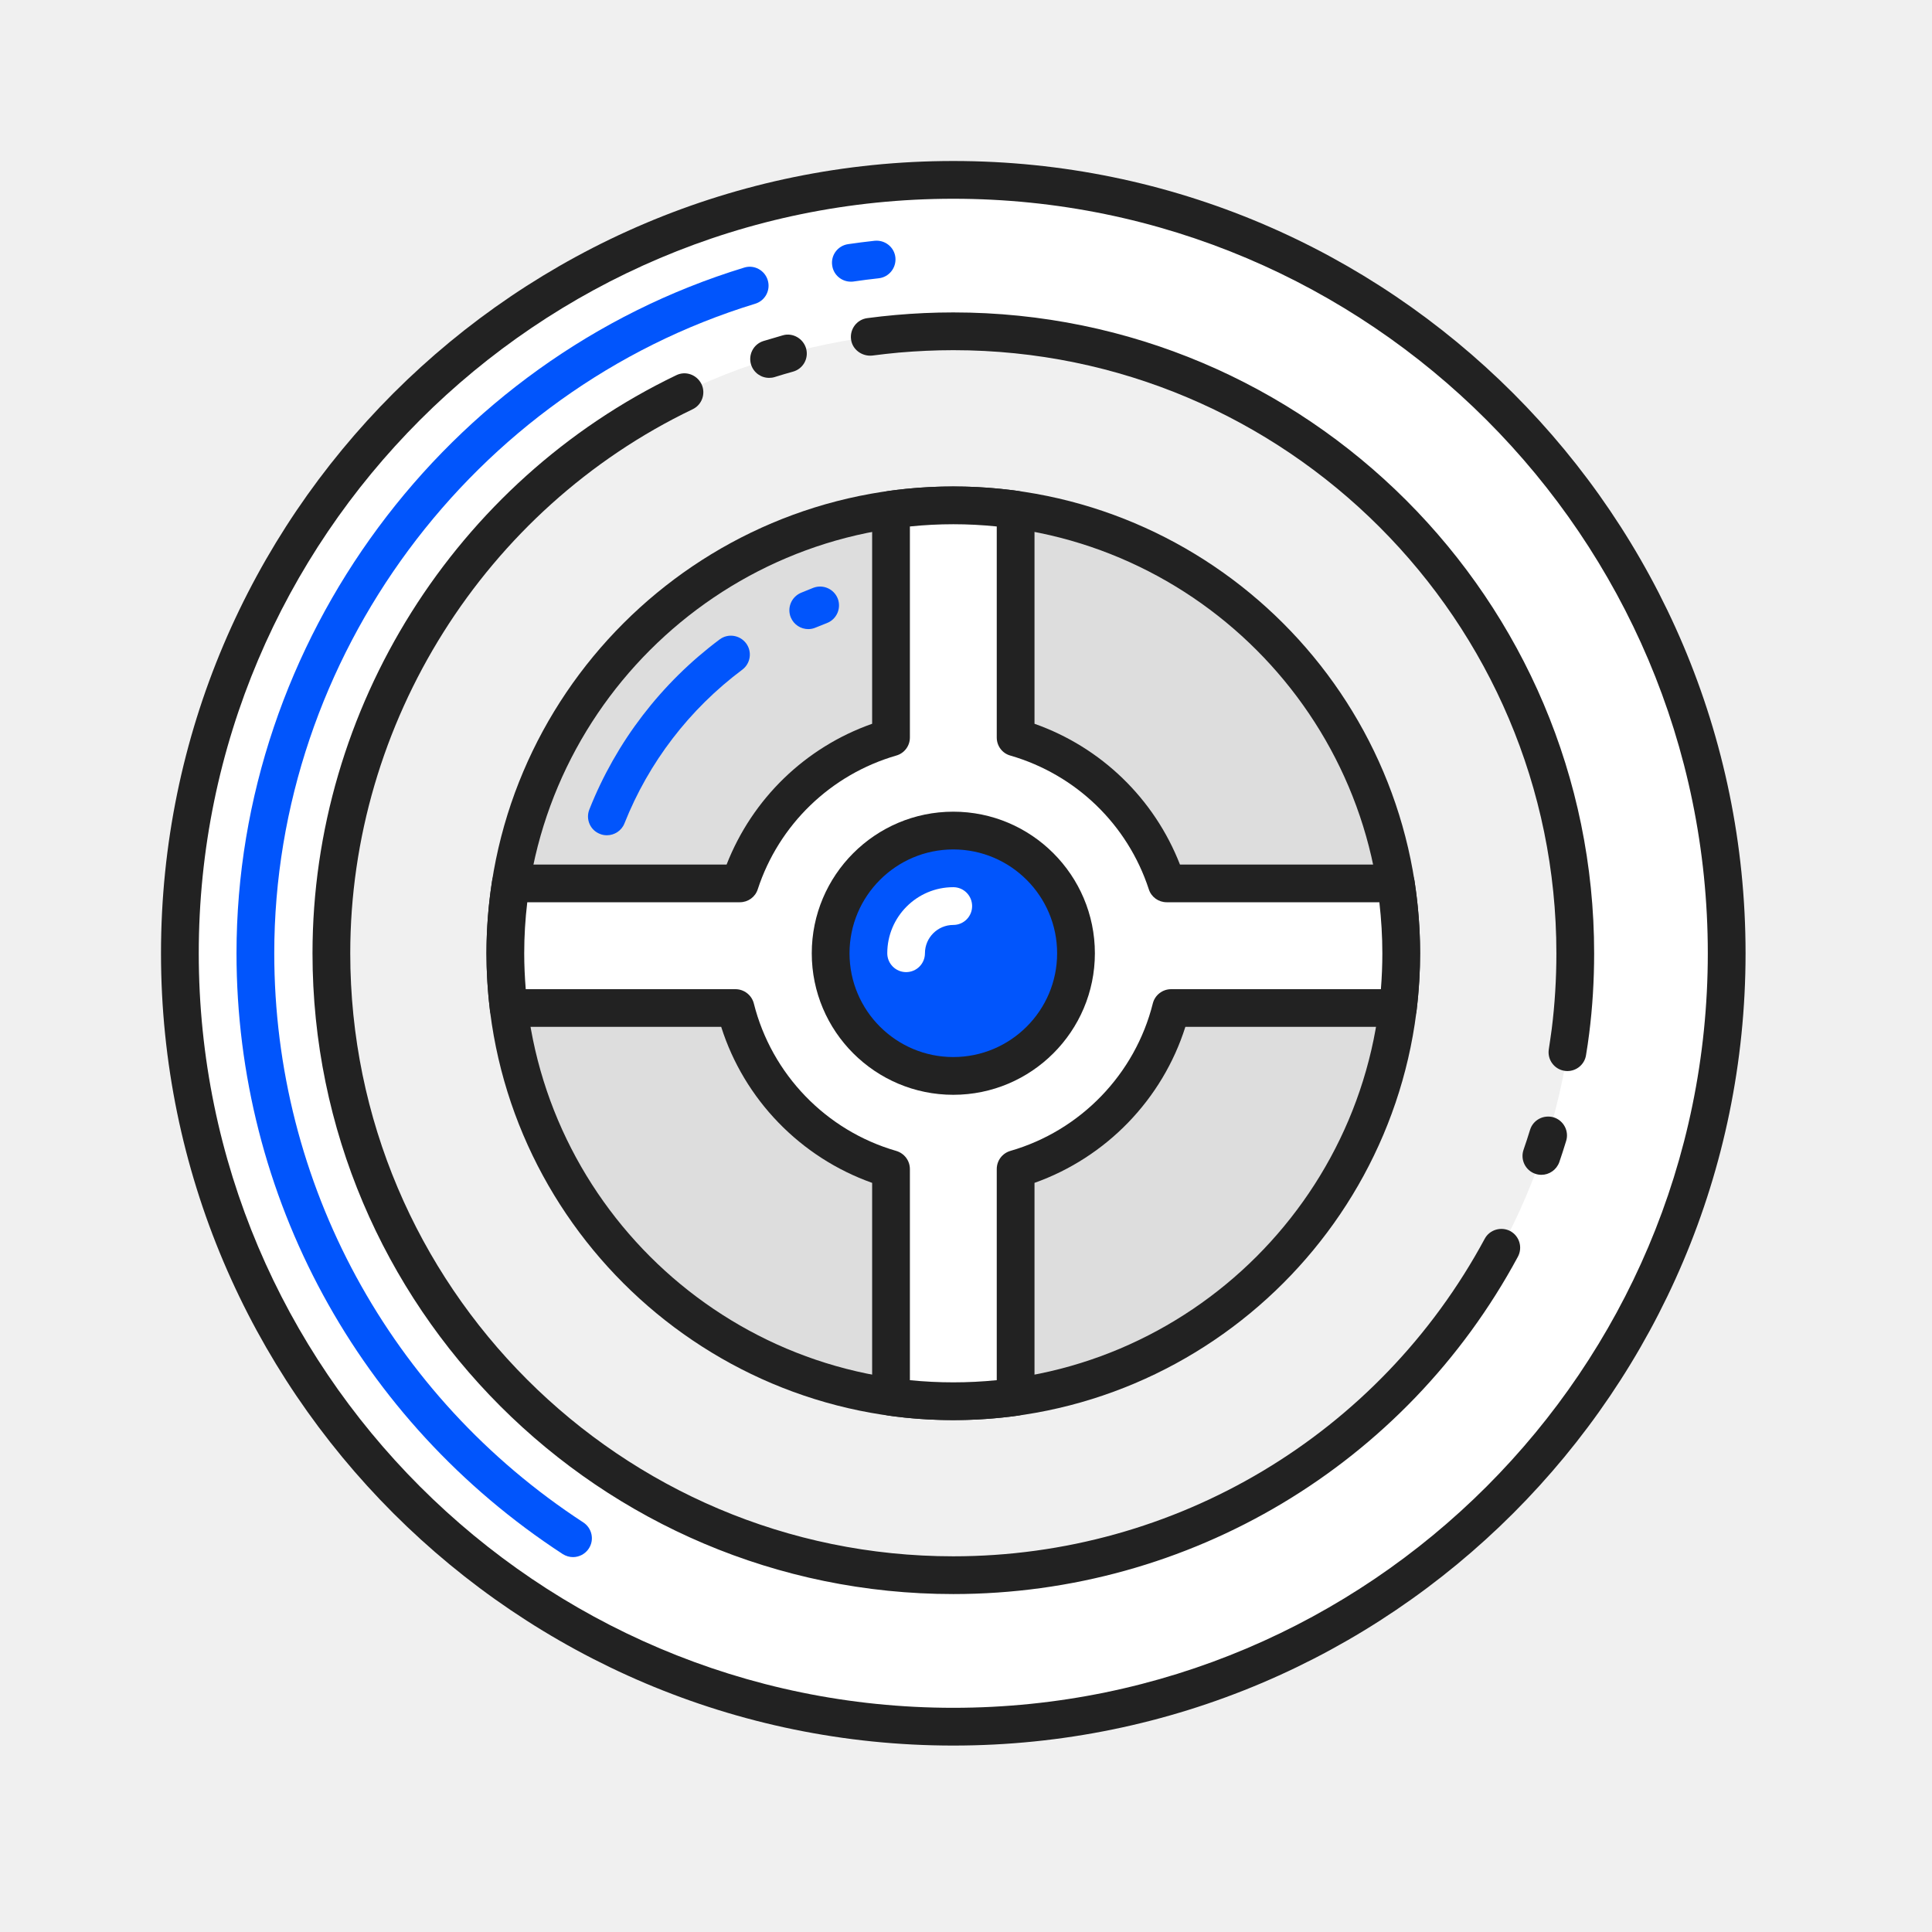
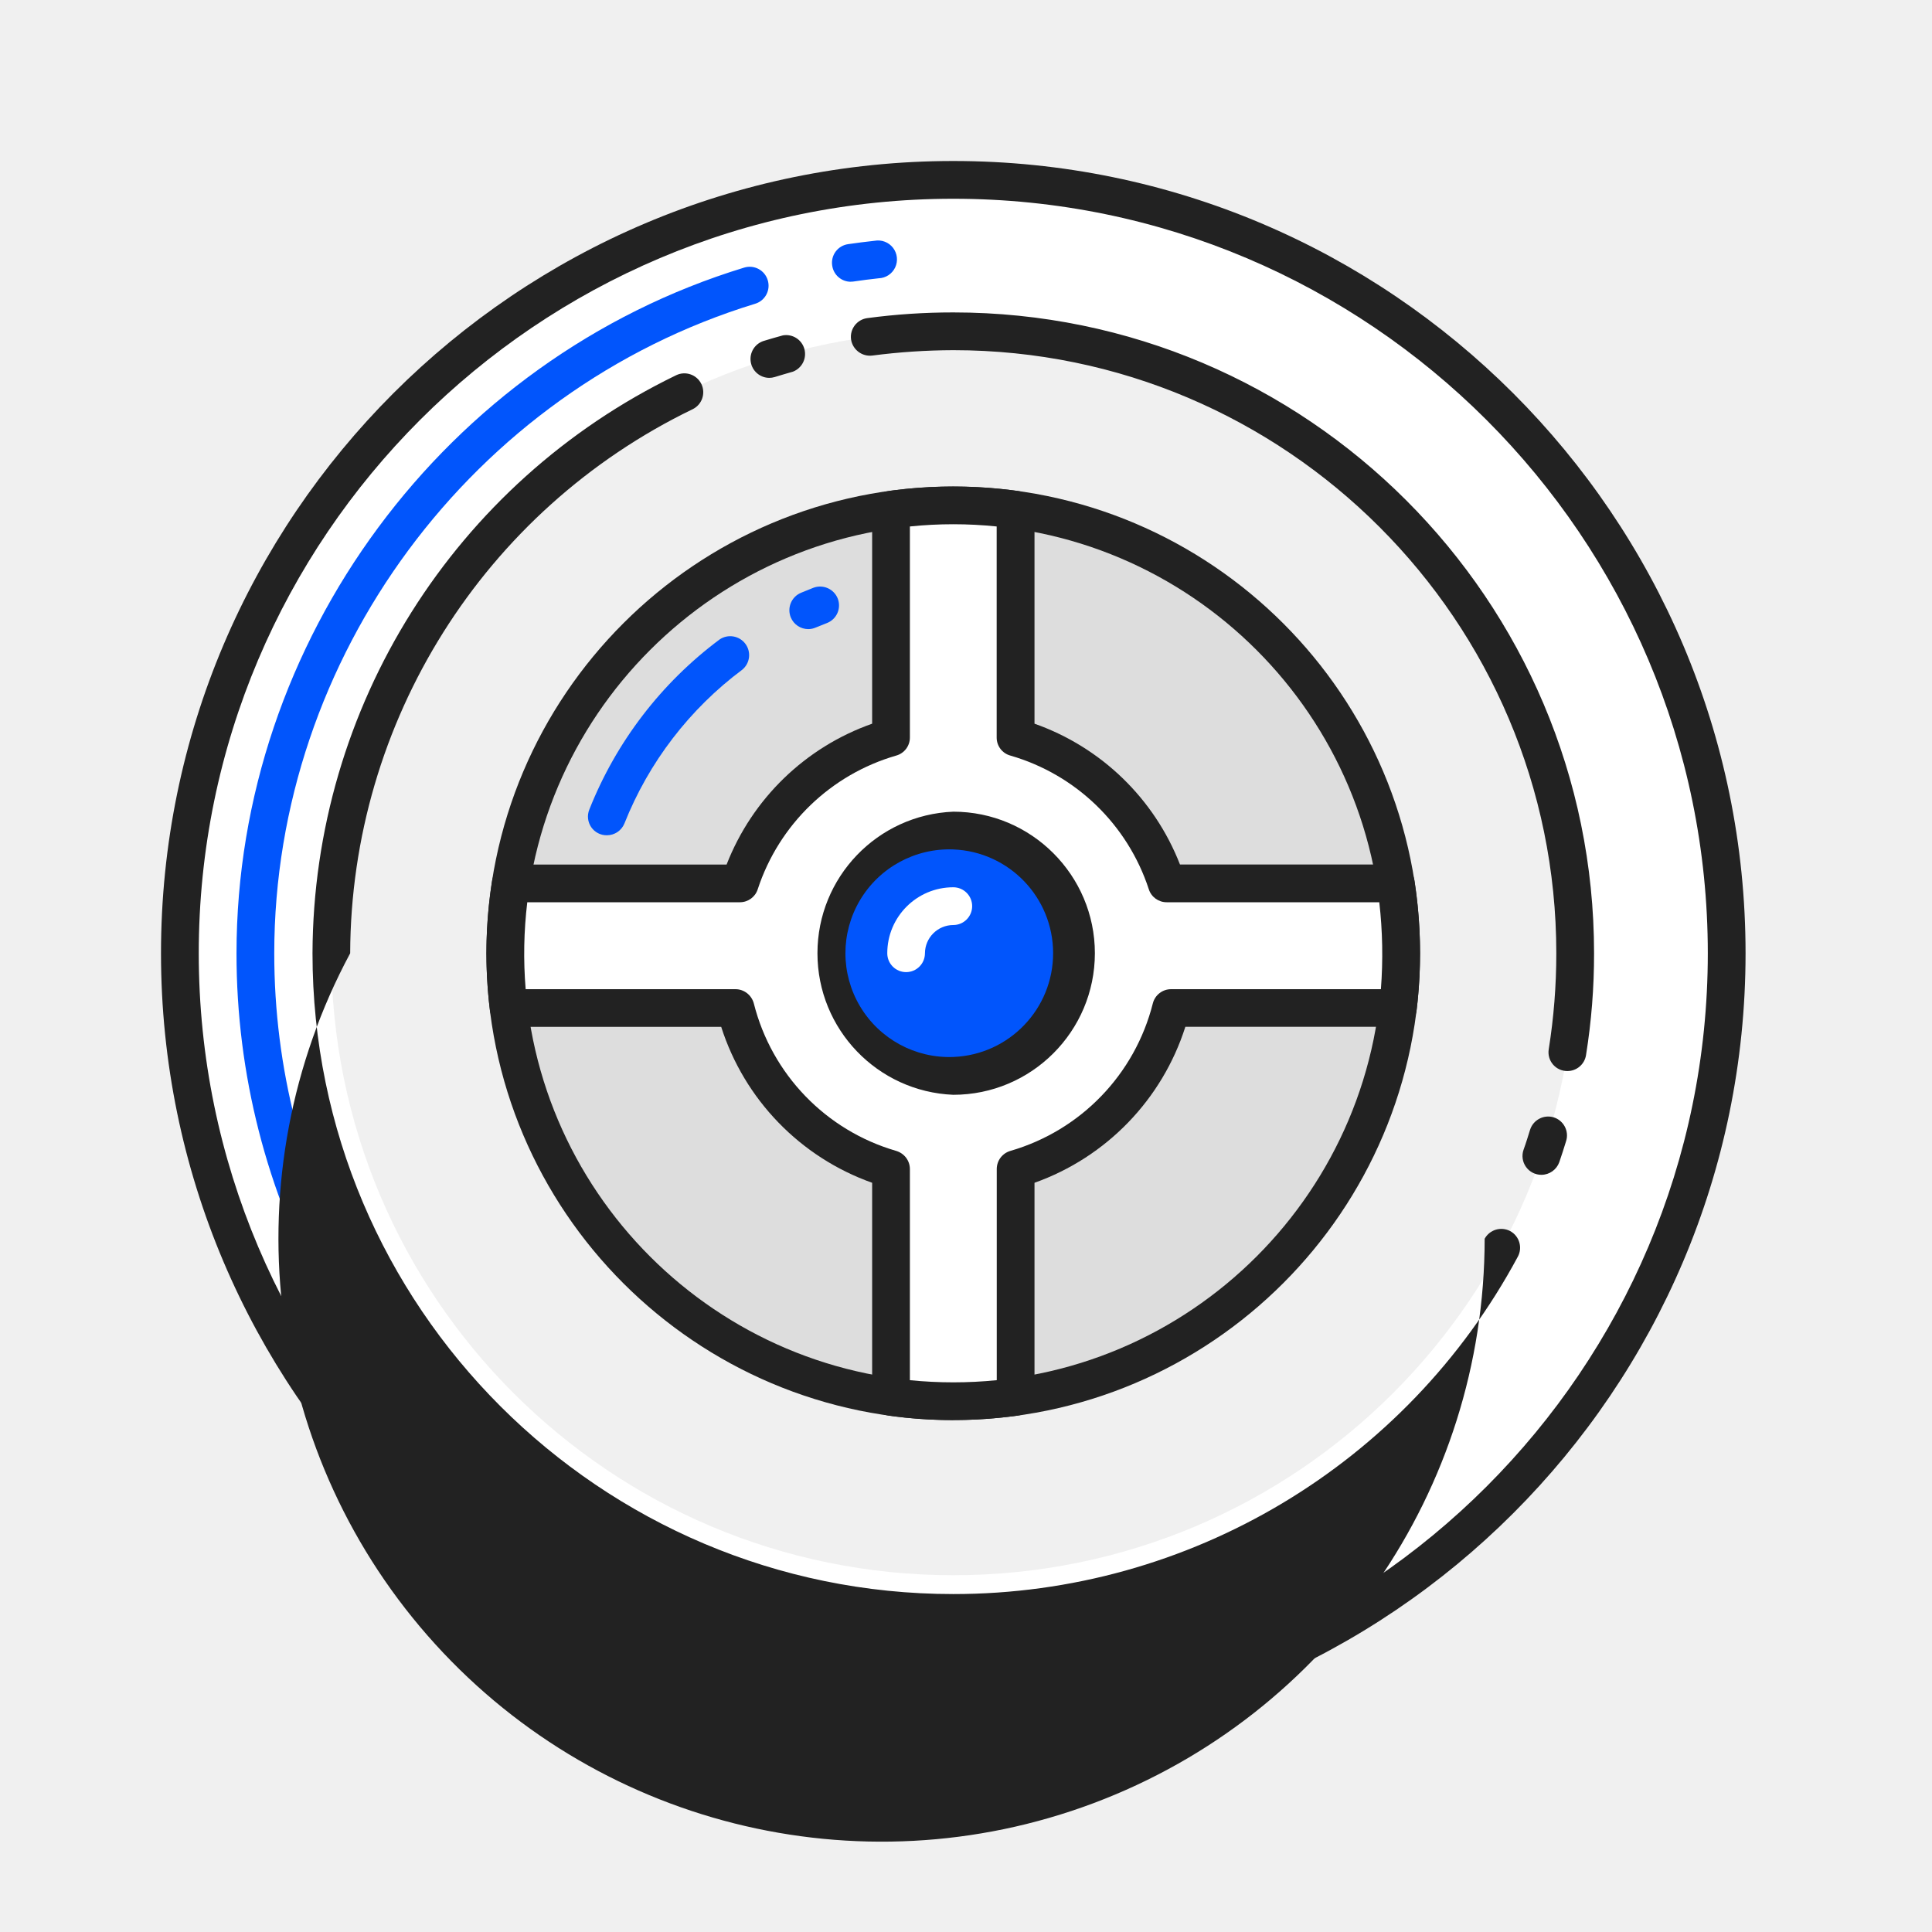
- <svg xmlns="http://www.w3.org/2000/svg" width="24px" height="24px" viewBox="0 0 24 24" version="1.1">
-   <defs />
-   <g id="icons/sys/Accelerometer" stroke="none" stroke-width="1" fill="none" fill-rule="evenodd">
-     <path d="M11.842,19.568 C7.575,19.568 4.115,16.109 4.115,11.842 C4.115,7.575 7.575,4.116 11.842,4.116 C16.11,4.116 19.569,7.575 19.569,11.842 C19.569,16.109 16.11,19.568 11.842,19.568 M11.842,2.235 C6.536,2.235 2.235,6.536 2.235,11.842 C2.235,17.148 6.536,21.45 11.842,21.45 C17.148,21.45 21.449,17.148 21.449,11.842 C21.449,6.536 17.148,2.235 11.842,2.235" id="Fill-1" fill="#FFFFFF" />
-     <path d="M11.842,2.469 C6.674,2.469 2.469,6.673 2.469,11.842 C2.469,17.01 6.674,21.215 11.842,21.215 C17.01,21.215 21.215,17.01 21.215,11.842 C21.215,6.673 17.01,2.469 11.842,2.469 M11.842,21.684 C6.415,21.684 2,17.269 2,11.842 C2,6.415 6.415,2 11.842,2 C17.269,2 21.684,6.415 21.684,11.842 C21.684,17.269 17.269,21.684 11.842,21.684" id="Fill-3" fill="#222222" />
-     <path d="M10.569,3.499 C10.455,3.499 10.354,3.415 10.338,3.299 C10.318,3.171 10.407,3.052 10.535,3.033 C10.644,3.017 10.754,3.003 10.864,2.991 C10.993,2.978 11.109,3.069 11.123,3.198 C11.136,3.327 11.044,3.443 10.915,3.457 C10.81,3.469 10.707,3.481 10.603,3.497 C10.591,3.499 10.581,3.499 10.569,3.499" id="Fill-6" fill="#0155FC" />
-     <path d="M7.118,19.343 C7.074,19.343 7.03,19.33 6.99,19.305 C4.453,17.65 2.938,14.86 2.938,11.842 C2.938,7.961 5.531,4.458 9.245,3.324 C9.368,3.285 9.5,3.357 9.537,3.48 C9.575,3.604 9.506,3.735 9.382,3.773 C5.864,4.848 3.407,8.165 3.407,11.842 C3.407,14.701 4.843,17.344 7.246,18.912 C7.354,18.983 7.386,19.128 7.314,19.237 C7.269,19.305 7.194,19.343 7.118,19.343" id="Fill-8" fill="#0155FC" />
-     <path d="M19.471,13.305 C19.459,13.305 19.447,13.304 19.434,13.302 C19.306,13.282 19.219,13.161 19.24,13.034 C19.252,12.951 19.265,12.868 19.276,12.784 C19.315,12.475 19.334,12.158 19.334,11.842 C19.334,7.711 15.973,4.35 11.842,4.35 C11.615,4.35 11.389,4.361 11.166,4.38 C11.055,4.39 10.945,4.403 10.835,4.417 C10.71,4.43 10.588,4.344 10.572,4.216 C10.555,4.087 10.645,3.969 10.773,3.952 C10.889,3.937 11.006,3.923 11.124,3.913 C11.361,3.892 11.601,3.881 11.842,3.881 C16.232,3.881 19.803,7.452 19.803,11.842 C19.803,12.177 19.783,12.514 19.741,12.842 C19.73,12.931 19.717,13.019 19.702,13.108 C19.684,13.223 19.584,13.305 19.471,13.305" id="Fill-10" fill="#222222" />
-     <path d="M9.554,4.694 C9.454,4.694 9.362,4.63 9.33,4.529 C9.292,4.405 9.361,4.274 9.485,4.236 C9.565,4.212 9.645,4.188 9.726,4.165 C9.847,4.13 9.979,4.205 10.014,4.33 C10.048,4.455 9.975,4.583 9.85,4.617 C9.774,4.638 9.699,4.66 9.623,4.684 C9.601,4.691 9.577,4.694 9.554,4.694" id="Fill-12" fill="#222222" />
-     <path d="M11.842,19.802 C7.452,19.802 3.882,16.232 3.882,11.842 C3.882,8.798 5.655,5.98 8.401,4.661 C8.517,4.604 8.656,4.654 8.714,4.771 C8.77,4.888 8.721,5.028 8.604,5.084 C6.02,6.324 4.351,8.978 4.351,11.842 C4.351,15.973 7.711,19.333 11.842,19.333 C14.603,19.333 17.132,17.822 18.444,15.388 C18.505,15.274 18.65,15.234 18.761,15.293 C18.875,15.355 18.917,15.496 18.856,15.611 C17.463,18.197 14.776,19.802 11.842,19.802" id="Fill-14" fill="#222222" />
-     <path d="M19.148,14.594 C19.123,14.594 19.096,14.59 19.071,14.581 C18.949,14.539 18.884,14.406 18.926,14.283 C18.955,14.201 18.981,14.118 19.007,14.035 C19.045,13.912 19.174,13.844 19.3,13.88 C19.423,13.918 19.494,14.05 19.455,14.174 C19.428,14.262 19.4,14.35 19.37,14.437 C19.335,14.533 19.245,14.594 19.148,14.594" id="Fill-16" fill="#222222" />
-     <path d="M6.277,11.842 C6.277,8.769 8.768,6.278 11.841,6.278 C14.915,6.278 17.406,8.769 17.406,11.842 C17.406,14.915 14.915,17.406 11.841,17.406 C8.768,17.406 6.277,14.915 6.277,11.842" id="Fill-18" fill="#DDDDDD" />
-     <path d="M10.041,7.815 C9.949,7.815 9.862,7.761 9.824,7.671 C9.774,7.551 9.831,7.415 9.95,7.364 L10.103,7.302 C10.224,7.256 10.359,7.315 10.407,7.436 C10.453,7.557 10.394,7.693 10.272,7.74 L10.132,7.796 C10.102,7.809 10.071,7.815 10.041,7.815" id="Fill-20" fill="#0155FC" />
-     <path d="M7.539,10.376 C7.51,10.376 7.48,10.371 7.452,10.359 C7.332,10.313 7.273,10.176 7.321,10.056 C7.653,9.217 8.213,8.486 8.94,7.943 C9.043,7.866 9.189,7.887 9.268,7.991 C9.346,8.095 9.324,8.242 9.221,8.319 C8.563,8.811 8.058,9.471 7.757,10.229 C7.721,10.32 7.632,10.376 7.539,10.376" id="Fill-22" fill="#0155FC" />
-     <path d="M11.842,6.512 C8.904,6.512 6.512,8.903 6.512,11.842 C6.512,14.781 8.904,17.172 11.842,17.172 C14.781,17.172 17.172,14.781 17.172,11.842 C17.172,8.903 14.781,6.512 11.842,6.512 M11.842,17.641 C8.645,17.641 6.043,15.039 6.043,11.842 C6.043,8.644 8.645,6.043 11.842,6.043 C15.039,6.043 17.641,8.644 17.641,11.842 C17.641,15.039 15.039,17.641 11.842,17.641" id="Fill-24" fill="#222222" />
-     <path d="M12.615,9.161 L12.615,6.331 C12.362,6.296 12.104,6.277 11.842,6.277 C11.579,6.277 11.321,6.296 11.068,6.331 L11.068,9.161 C10.18,9.417 9.475,10.1 9.19,10.973 L6.344,10.973 C6.301,11.257 6.277,11.547 6.277,11.842 C6.277,12.072 6.292,12.299 6.318,12.521 L9.136,12.521 C9.377,13.484 10.118,14.248 11.068,14.522 L11.068,17.352 C11.321,17.388 11.579,17.406 11.842,17.406 C12.104,17.406 12.362,17.388 12.615,17.352 L12.615,14.522 C13.565,14.248 14.306,13.484 14.548,12.521 L17.365,12.521 C17.391,12.299 17.406,12.072 17.406,11.842 C17.406,11.547 17.383,11.257 17.339,10.973 L14.494,10.973 C14.208,10.1 13.503,9.417 12.615,9.161" id="Fill-26" fill="#FFFFFF" />
-     <path d="M11.303,17.145 C11.662,17.181 12.023,17.181 12.382,17.145 L12.382,14.523 C12.382,14.418 12.45,14.327 12.551,14.297 C13.422,14.046 14.101,13.344 14.321,12.464 C14.347,12.361 14.441,12.288 14.548,12.288 L17.154,12.288 C17.166,12.136 17.172,11.988 17.172,11.842 C17.172,11.632 17.159,11.419 17.135,11.208 L14.493,11.208 C14.392,11.208 14.302,11.144 14.271,11.047 C14.008,10.242 13.365,9.622 12.551,9.386 C12.45,9.358 12.382,9.266 12.382,9.162 L12.382,6.54 C12.023,6.503 11.662,6.503 11.303,6.54 L11.303,9.162 C11.303,9.266 11.234,9.358 11.133,9.386 C10.32,9.622 9.676,10.243 9.413,11.047 C9.382,11.144 9.292,11.208 9.191,11.208 L6.55,11.208 C6.525,11.417 6.512,11.63 6.512,11.842 C6.512,11.991 6.519,12.139 6.531,12.288 L9.136,12.288 C9.243,12.288 9.337,12.361 9.364,12.464 C9.584,13.344 10.262,14.046 11.133,14.297 C11.234,14.327 11.303,14.418 11.303,14.523 L11.303,17.145 Z M11.842,17.641 C11.574,17.641 11.303,17.623 11.036,17.585 C10.92,17.569 10.834,17.47 10.834,17.353 L10.834,14.694 C9.943,14.378 9.244,13.657 8.959,12.756 L6.32,12.756 C6.2,12.756 6.101,12.667 6.086,12.55 C6.058,12.317 6.043,12.079 6.043,11.842 C6.043,11.539 6.067,11.235 6.114,10.938 C6.131,10.824 6.23,10.74 6.345,10.74 L9.026,10.74 C9.346,9.921 10.005,9.283 10.834,8.991 L10.834,6.332 C10.834,6.214 10.92,6.115 11.036,6.099 C11.571,6.025 12.115,6.025 12.649,6.099 C12.764,6.115 12.851,6.214 12.851,6.332 L12.851,8.991 C13.679,9.283 14.339,9.921 14.658,10.74 L17.339,10.74 C17.454,10.74 17.553,10.824 17.571,10.938 C17.617,11.238 17.641,11.541 17.641,11.842 C17.641,12.073 17.626,12.31 17.598,12.549 C17.584,12.667 17.485,12.756 17.365,12.756 L14.725,12.756 C14.44,13.657 13.741,14.378 12.851,14.694 L12.851,17.353 C12.851,17.47 12.764,17.569 12.649,17.585 C12.381,17.623 12.111,17.641 11.842,17.641 Z" id="Fill-28" fill="#222222" />
-     <path d="M11.842,13.365 C11,13.365 10.319,12.683 10.319,11.842 C10.319,11 11,10.317 11.842,10.317 C12.684,10.317 13.366,11 13.366,11.842 C13.366,12.683 12.684,13.365 11.842,13.365" id="Fill-30" fill="#0155FC" />
-     <path d="M11.256,12.076 C11.127,12.076 11.022,11.971 11.022,11.842 C11.022,11.389 11.39,11.021 11.842,11.021 C11.972,11.021 12.076,11.126 12.076,11.256 C12.076,11.385 11.972,11.49 11.842,11.49 C11.649,11.49 11.49,11.647 11.49,11.842 C11.49,11.971 11.386,12.076 11.256,12.076" id="Fill-32" fill="#FFFFFF" />
-     <path d="M11.842,10.552 C11.131,10.552 10.553,11.131 10.553,11.842 C10.553,12.553 11.131,13.131 11.842,13.131 C12.554,13.131 13.132,12.553 13.132,11.842 C13.132,11.131 12.554,10.552 11.842,10.552 M11.842,13.6 C10.872,13.6 10.084,12.812 10.084,11.842 C10.084,10.872 10.872,10.083 11.842,10.083 C12.812,10.083 13.601,10.872 13.601,11.842 C13.601,12.812 12.812,13.6 11.842,13.6" id="Fill-34" fill="#222222" />
+ <svg xmlns="http://www.w3.org/2000/svg" width="24" height="24" viewBox="0 0 24 24">
+   <g fill="none" fill-rule="evenodd">
+     <path d="M11.842 19.568a7.727 7.727 0 1 1 7.727-7.726 7.726 7.726 0 0 1-7.727 7.726m0-17.333a9.607 9.607 0 0 0-9.607 9.607c0 5.306 4.3 9.608 9.607 9.608 5.306 0 9.607-4.302 9.607-9.608a9.607 9.607 0 0 0-9.607-9.607" fill="#FFF" />
+     <path d="M11.842 2.469c-5.168 0-9.373 4.204-9.373 9.373 0 5.168 4.205 9.373 9.373 9.373 5.168 0 9.373-4.205 9.373-9.373 0-5.169-4.205-9.373-9.373-9.373m0 19.215C6.415 21.684 2 17.269 2 11.842 2 6.415 6.415 2 11.842 2c5.427 0 9.842 4.415 9.842 9.842 0 5.427-4.415 9.842-9.842 9.842" fill="#222" />
+     <path d="M10.57 3.5a.233.233 0 0 1-.232-.2.233.233 0 0 1 .197-.267c.11-.016.22-.03.33-.042a.235.235 0 1 1 .05.466 8.055 8.055 0 0 0-.312.04.194.194 0 0 1-.034.002M7.118 19.343a.241.241 0 0 1-.128-.038 8.887 8.887 0 0 1-4.052-7.463c0-3.881 2.593-7.384 6.307-8.518a.234.234 0 0 1 .292.156.234.234 0 0 1-.155.293c-3.518 1.075-5.975 4.392-5.975 8.069a8.42 8.42 0 0 0 3.84 7.07.234.234 0 0 1-.129.431" fill="#0155FC" />
+     <path d="M19.47 13.305a.233.233 0 0 1-.231-.271 7.551 7.551 0 0 0 .094-1.192c0-4.131-3.36-7.492-7.491-7.492a7.97 7.97 0 0 0-1.007.067.238.238 0 0 1-.263-.201.235.235 0 0 1 .2-.264 8.01 8.01 0 0 1 1.07-.071c4.39 0 7.96 3.57 7.96 7.96a7.909 7.909 0 0 1-.1 1.267.234.234 0 0 1-.231.197M9.554 4.694a.235.235 0 0 1-.07-.458c.08-.024.16-.048.242-.07a.235.235 0 0 1 .124.451 9.7 9.7 0 0 0-.227.067.231.231 0 0 1-.07.01m2.289 15.108c-4.39 0-7.96-3.57-7.96-7.96A8.008 8.008 0 0 1 8.4 4.661a.234.234 0 1 1 .203.423 7.536 7.536 0 0 0-4.253 6.758 7.492 7.492 0 1 0 14.093 3.546.236.236 0 0 1 .317-.095.235.235 0 0 1 .095.318 7.957 7.957 0 0 1-7.014 4.191m7.307-5.208a.234.234 0 0 1-.222-.311c.03-.082.055-.165.081-.248a.236.236 0 0 1 .293-.155c.123.038.194.17.155.294a8.054 8.054 0 0 1-.085.263.237.237 0 0 1-.222.157" fill="#222" />
+     <path d="M6.277 11.842a5.564 5.564 0 1 1 11.13 0 5.564 5.564 0 0 1-11.13 0" fill="#DDD" />
+     <path d="M10.04 7.815a.235.235 0 0 1-.216-.144.235.235 0 0 1 .126-.307l.153-.062a.236.236 0 0 1 .304.134.235.235 0 0 1-.135.304l-.14.056a.229.229 0 0 1-.091.019m-2.502 2.561a.232.232 0 0 1-.218-.32A4.878 4.878 0 0 1 8.94 7.943a.235.235 0 0 1 .281.376 4.42 4.42 0 0 0-1.464 1.91.235.235 0 0 1-.218.147" fill="#0155FC" />
+     <path d="M11.842 6.512a5.337 5.337 0 0 0-5.33 5.33 5.337 5.337 0 0 0 5.33 5.33 5.336 5.336 0 0 0 5.33-5.33 5.336 5.336 0 0 0-5.33-5.33m0 11.129a5.806 5.806 0 0 1-5.8-5.8 5.806 5.806 0 0 1 5.8-5.798 5.806 5.806 0 0 1 5.799 5.799 5.806 5.806 0 0 1-5.8 5.799" fill="#222" />
+     <path d="M12.615 9.161v-2.83a5.638 5.638 0 0 0-1.547 0v2.83a2.793 2.793 0 0 0-1.878 1.812H6.344a5.8 5.8 0 0 0-.026 1.548h2.818a2.794 2.794 0 0 0 1.932 2.001v2.83a5.488 5.488 0 0 0 1.547 0v-2.83a2.797 2.797 0 0 0 1.933-2h2.817a5.671 5.671 0 0 0-.026-1.548h-2.845a2.797 2.797 0 0 0-1.879-1.813" fill="#FFF" />
+     <path d="M11.303 17.145c.359.036.72.036 1.079 0v-2.622c0-.105.068-.196.169-.226a2.56 2.56 0 0 0 1.77-1.833.234.234 0 0 1 .227-.176h2.606a5.655 5.655 0 0 0-.02-1.08h-2.641a.232.232 0 0 1-.222-.161 2.555 2.555 0 0 0-1.72-1.661.231.231 0 0 1-.17-.224V6.54a5.258 5.258 0 0 0-1.078 0v2.622a.232.232 0 0 1-.17.224 2.559 2.559 0 0 0-1.72 1.66.232.232 0 0 1-.222.162H6.55a5.355 5.355 0 0 0-.02 1.08h2.606c.107 0 .2.073.228.176a2.56 2.56 0 0 0 1.769 1.833c.1.03.17.12.17.226v2.622zm.539.496c-.268 0-.54-.018-.806-.056a.234.234 0 0 1-.202-.232v-2.66a3.036 3.036 0 0 1-1.875-1.937h-2.64a.236.236 0 0 1-.233-.206 5.8 5.8 0 0 1 .028-1.612.233.233 0 0 1 .23-.198h2.682a3.016 3.016 0 0 1 1.808-1.75V6.333c0-.118.086-.217.202-.233a5.888 5.888 0 0 1 1.613 0 .235.235 0 0 1 .202.233V8.99c.828.292 1.488.93 1.807 1.749h2.68c.116 0 .215.084.233.198a5.974 5.974 0 0 1 .027 1.61.234.234 0 0 1-.233.208h-2.64a3.036 3.036 0 0 1-1.874 1.938v2.659a.235.235 0 0 1-.202.232 5.75 5.75 0 0 1-.807.056z" fill="#222" />
+     <path d="M11.842 13.365a1.524 1.524 0 1 1 1.524-1.523c0 .841-.682 1.523-1.524 1.523" fill="#0155FC" />
+     <path d="M11.256 12.076a.234.234 0 0 1-.234-.234.82.82 0 0 1 .82-.82.234.234 0 1 1 0 .469.353.353 0 0 0-.352.351.234.234 0 0 1-.234.234" fill="#FFF" />
+     <path d="M11.842 10.552a1.29 1.29 0 1 0 .002 2.578 1.29 1.29 0 0 0-.002-2.578m0 3.048a1.76 1.76 0 0 1 0-3.517c.97 0 1.759.789 1.759 1.759a1.76 1.76 0 0 1-1.76 1.758" fill="#222" />
  </g>
</svg>
